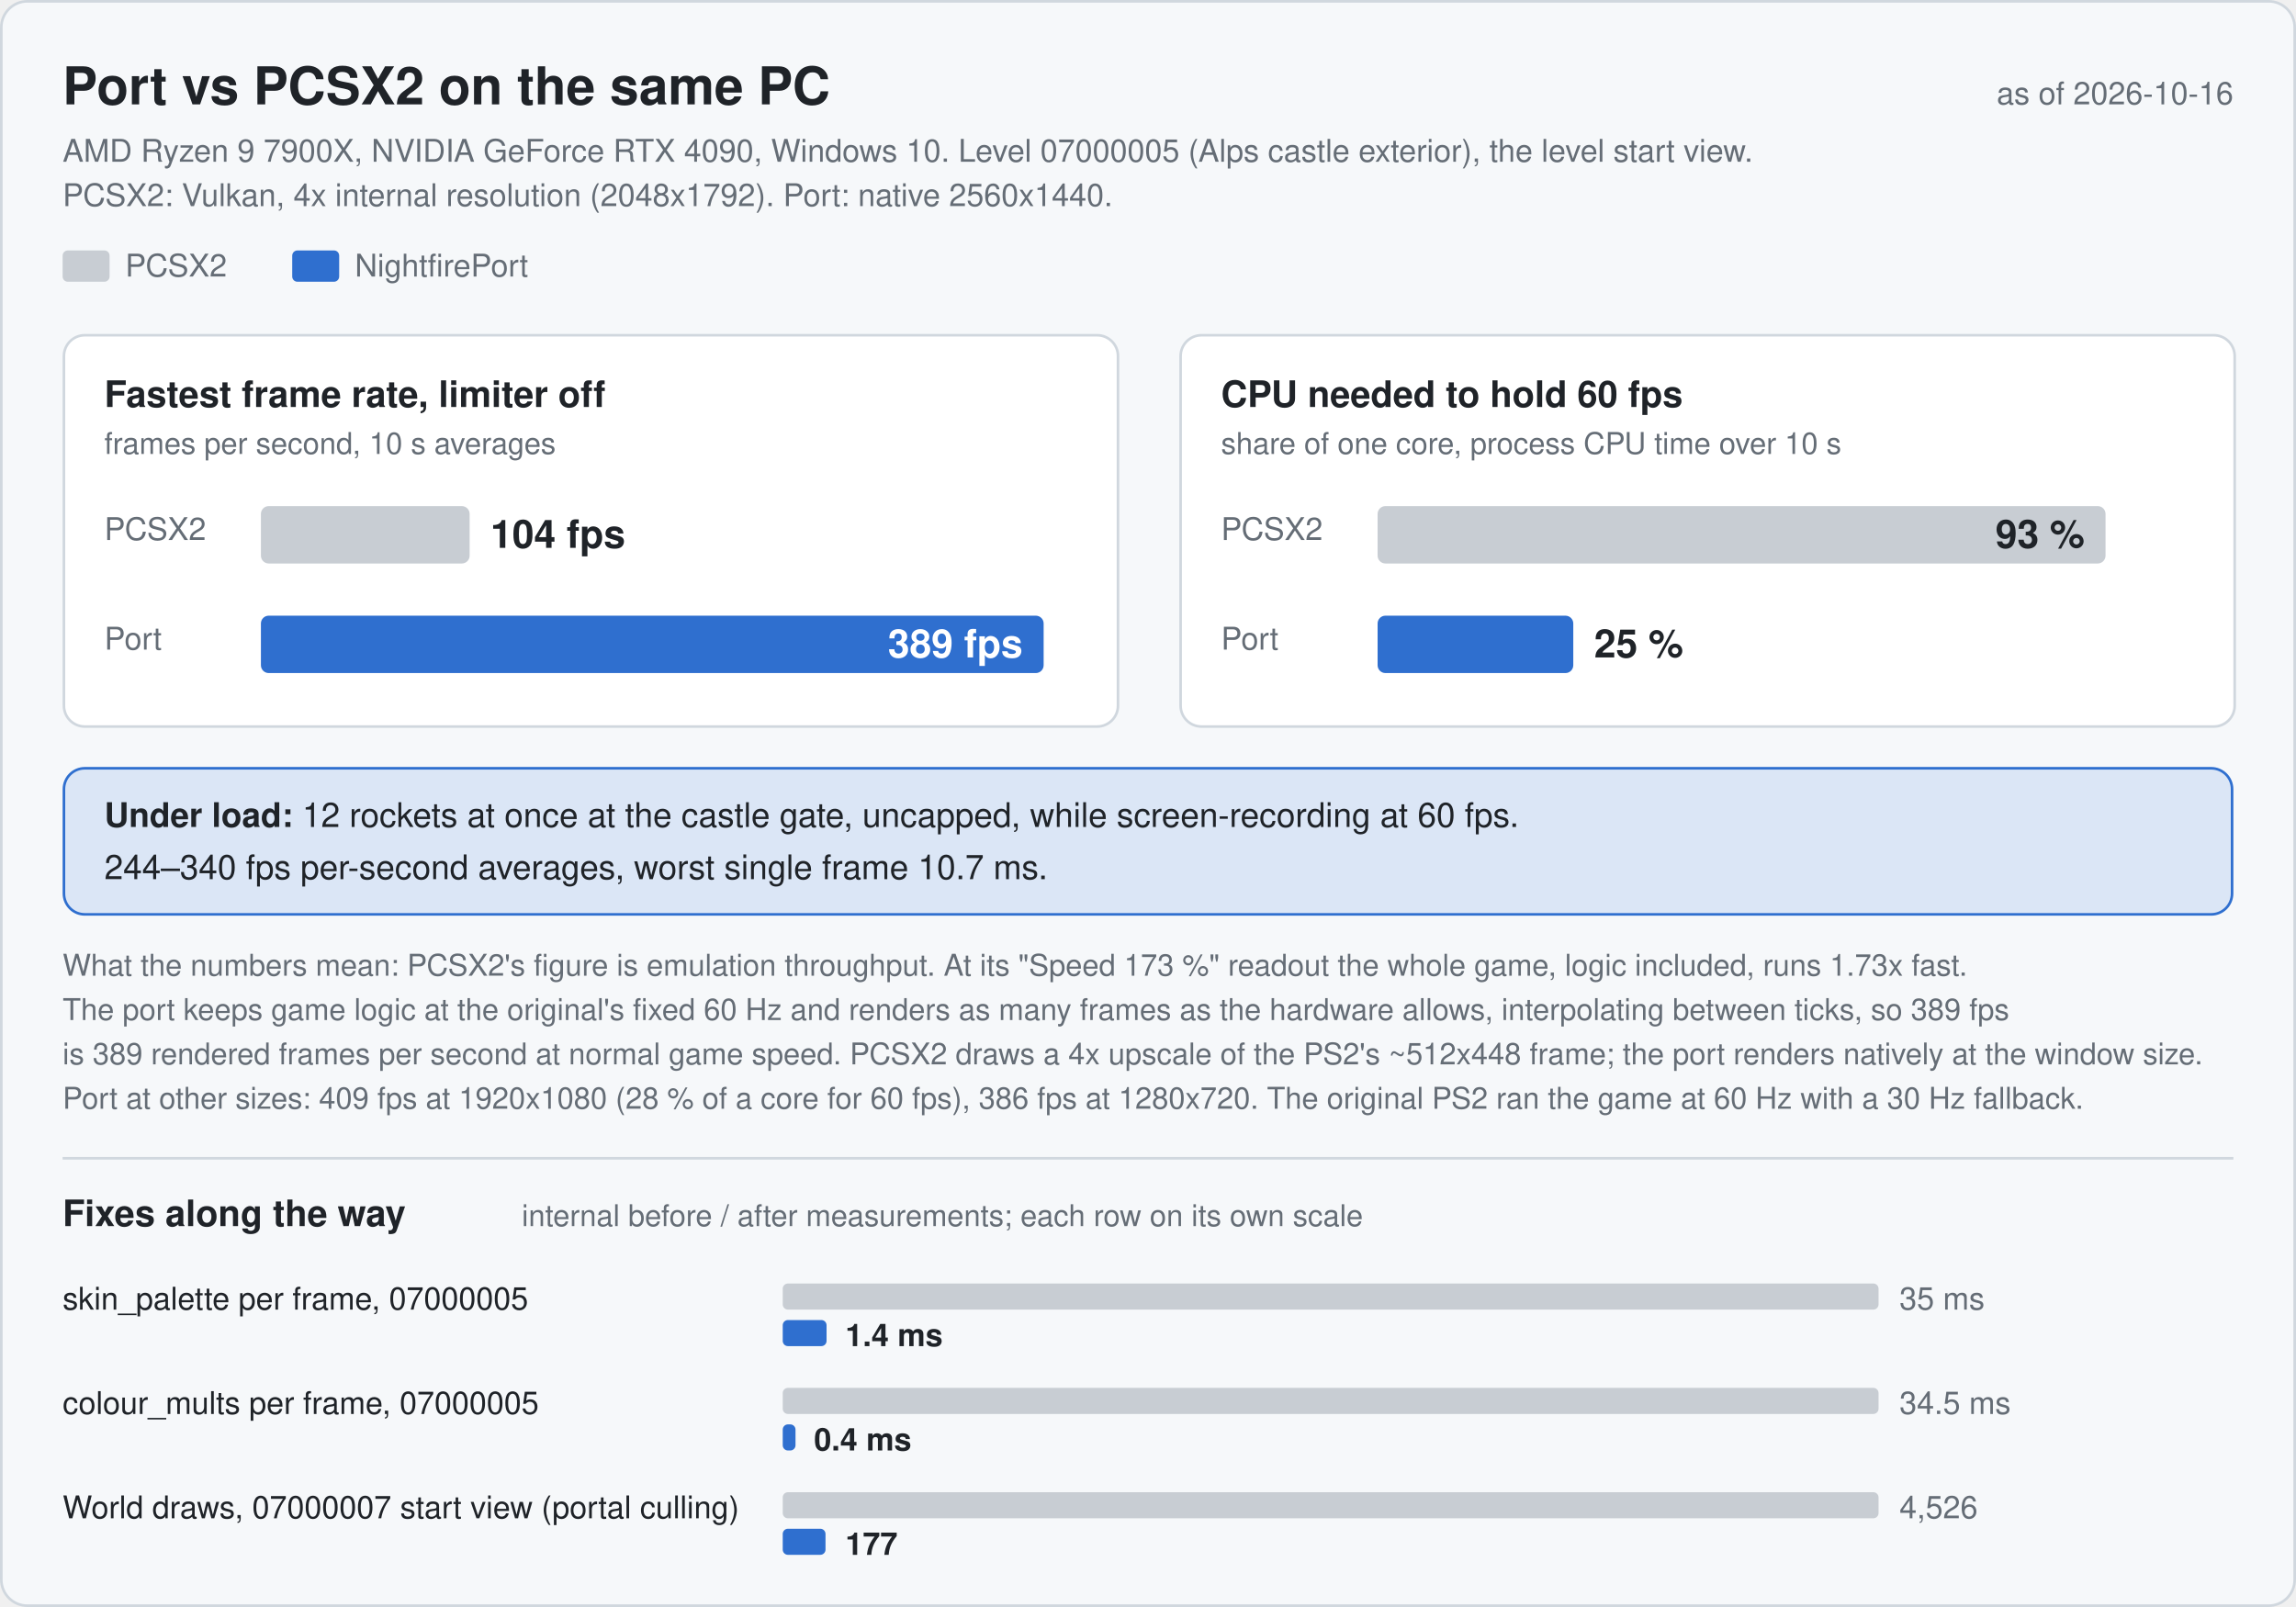
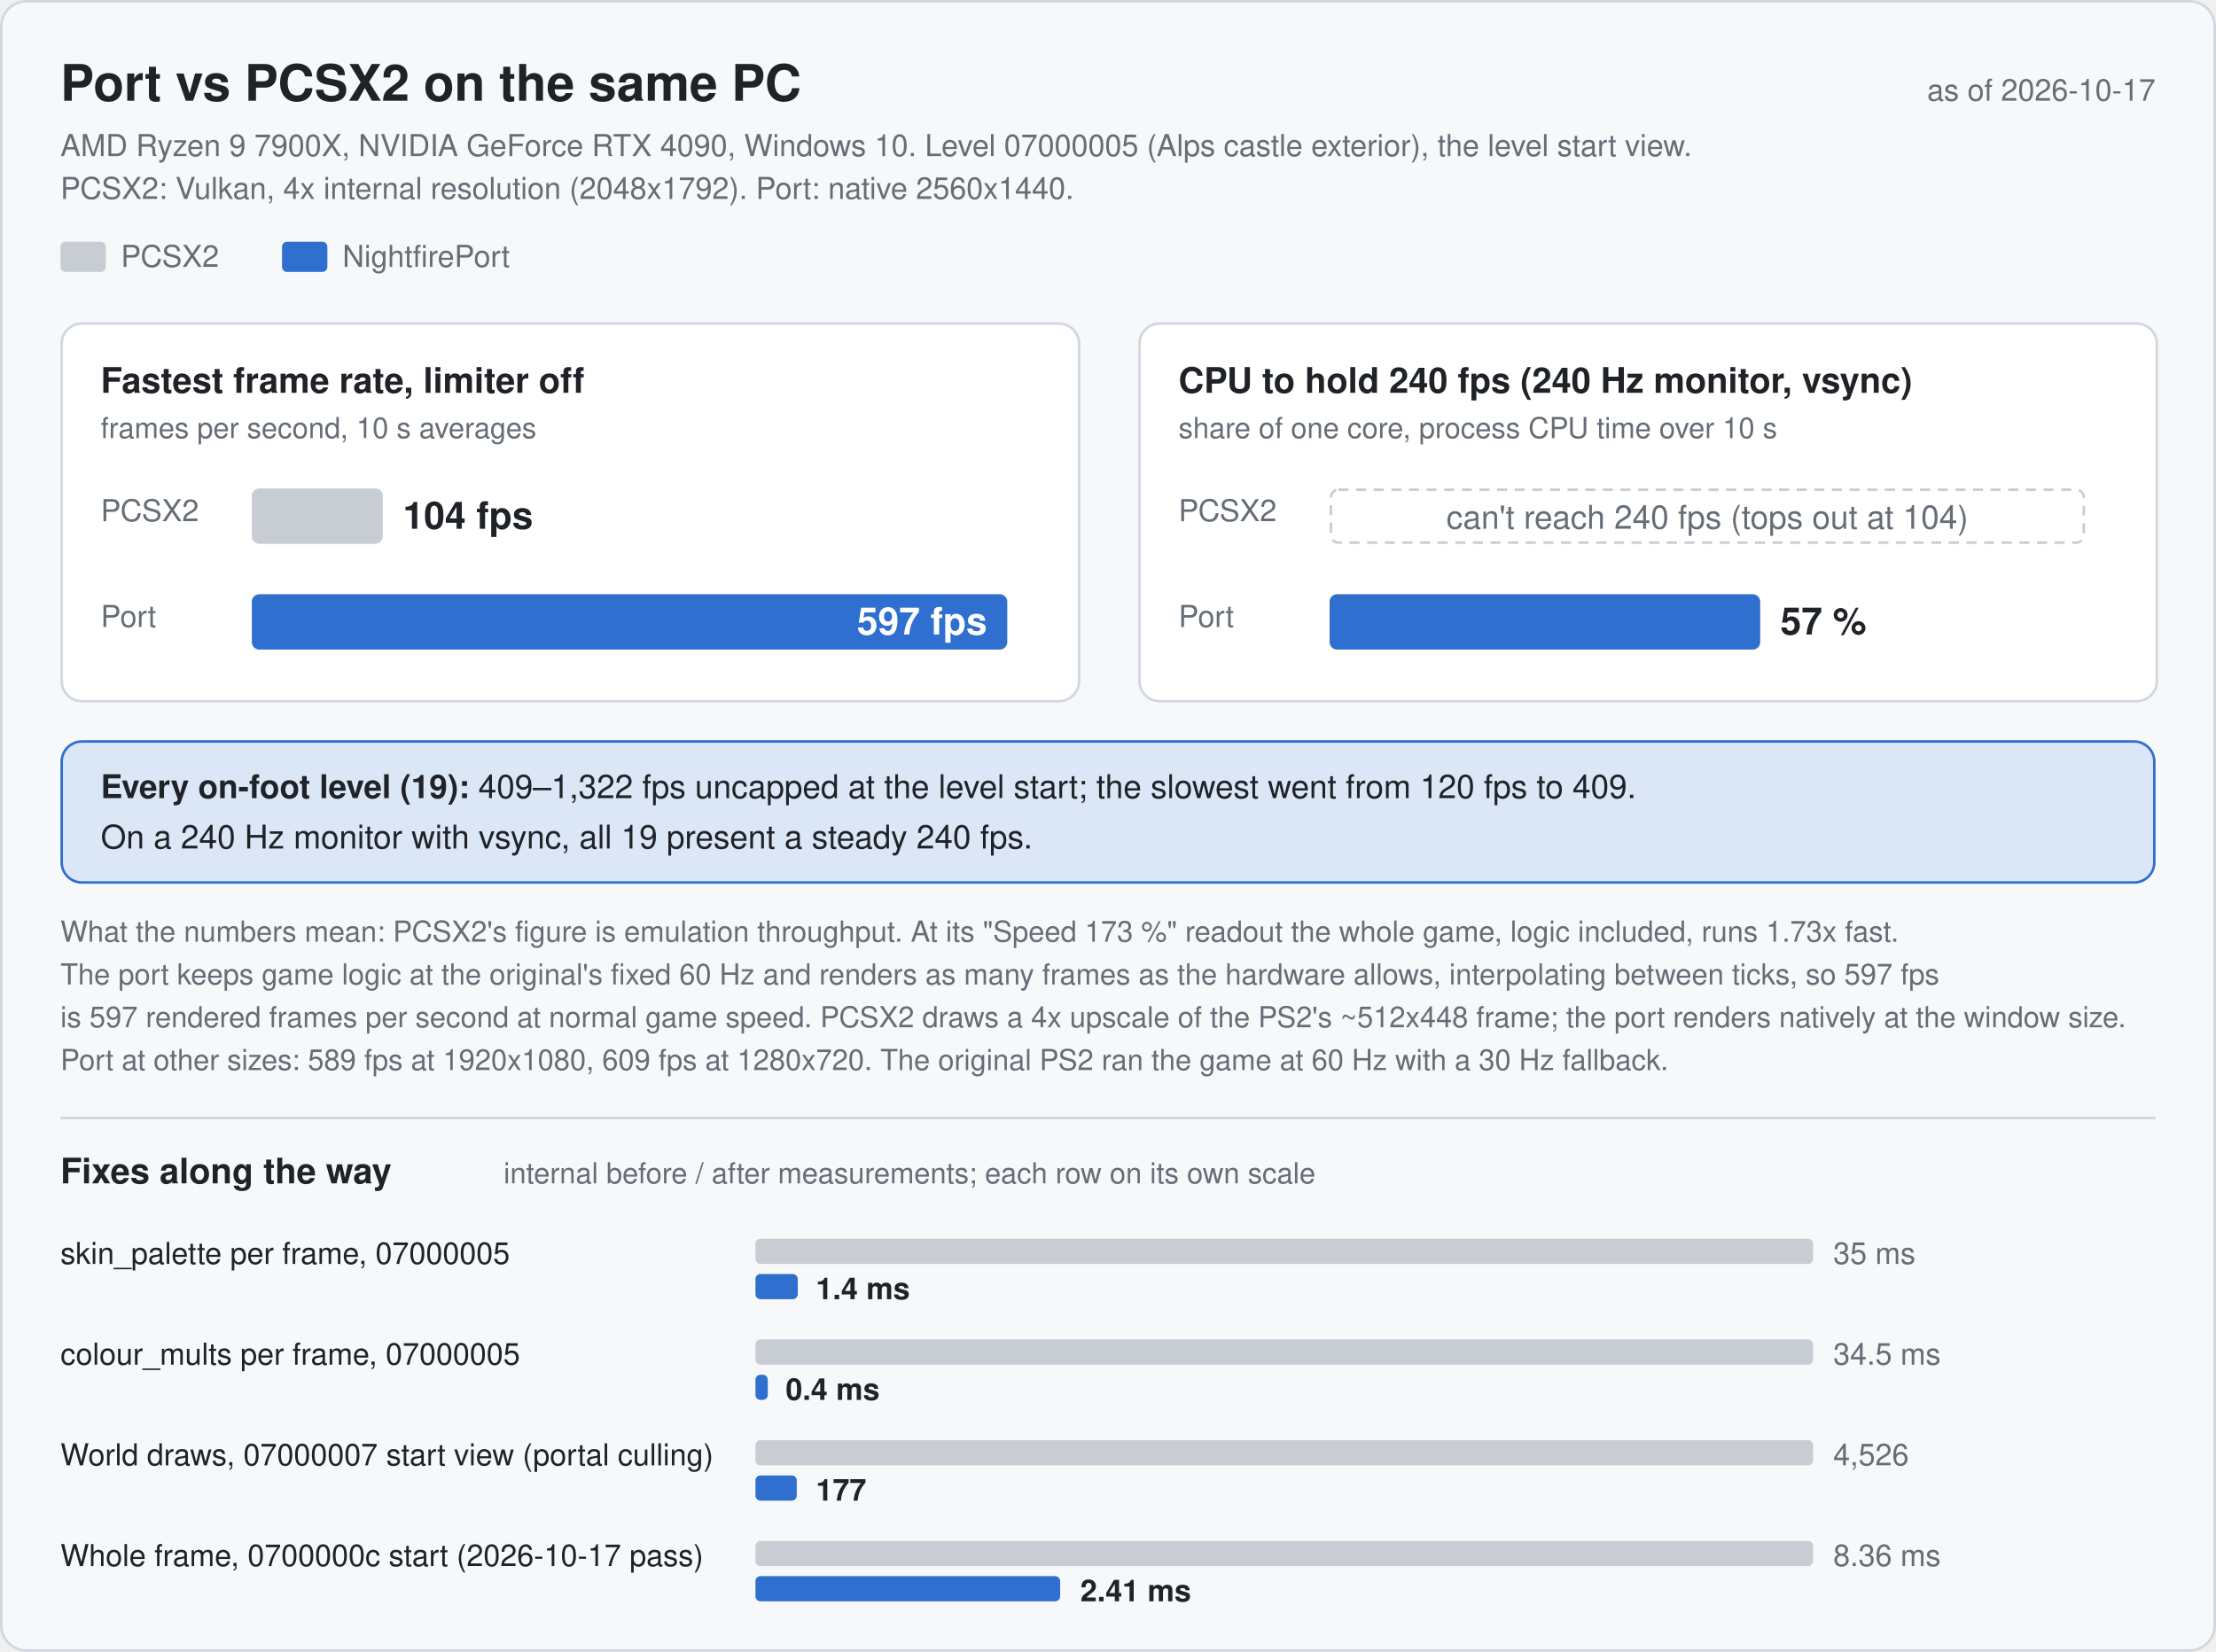
- <svg xmlns="http://www.w3.org/2000/svg" width="880" height="616" viewBox="0 0 880 616" font-family="-apple-system, 'Segoe UI', Helvetica, Arial, sans-serif">
-   <rect x="0.5" y="0.5" width="879" height="615" rx="10" fill="#f6f8fa" stroke="#d0d7de" />
+ <svg xmlns="http://www.w3.org/2000/svg" width="880" height="656" viewBox="0 0 880 656" font-family="-apple-system, 'Segoe UI', Helvetica, Arial, sans-serif">
+   <rect x="0.5" y="0.5" width="879" height="655" rx="10" fill="#f6f8fa" stroke="#d0d7de" />
  <text x="24" y="40" font-size="20" font-weight="600" fill="#1f2328">Port vs PCSX2 on the same PC</text>
-   <text x="856" y="40" font-size="12" fill="#656d76" text-anchor="end">as of 2026-10-16</text>
+   <text x="856" y="40" font-size="12" fill="#656d76" text-anchor="end">as of 2026-10-17</text>
  <text x="24" y="62" font-size="12" fill="#656d76">AMD Ryzen 9 7900X, NVIDIA GeForce RTX 4090, Windows 10. Level 07000005 (Alps castle exterior), the level start view.</text>
  <text x="24" y="79" font-size="12" fill="#656d76">PCSX2: Vulkan, 4x internal resolution (2048x1792). Port: native 2560x1440.</text>
  <g font-size="12" fill="#656d76">
    <rect x="24" y="96" width="18" height="12" rx="2" fill="#c8cdd3" />
    <text x="48" y="106">PCSX2</text>
    <rect x="112" y="96" width="18" height="12" rx="2" fill="#2f6fcf" />
    <text x="136" y="106">NightfirePort</text>
  </g>
  <g transform="translate(24 128)">
    <rect x="0.5" y="0.5" width="404" height="150" rx="8" fill="#ffffff" stroke="#d0d7de" />
    <text x="16" y="28" font-size="14" font-weight="600" fill="#1f2328">Fastest frame rate, limiter off</text>
    <text x="16" y="46" font-size="11.5" fill="#656d76">frames per second, 10 s averages</text>
    <text x="16" y="79" font-size="12" fill="#656d76">PCSX2</text>
-     <rect x="76" y="66" width="80" height="22" rx="3" fill="#c8cdd3" />
-     <text x="164" y="82" font-size="15" font-weight="600" fill="#1f2328">104 fps</text>
+     <rect x="76" y="66" width="52" height="22" rx="3" fill="#c8cdd3" />
+     <text x="136" y="82" font-size="15" font-weight="600" fill="#1f2328">104 fps</text>
    <text x="16" y="121" font-size="12" fill="#656d76">Port</text>
    <rect x="76" y="108" width="300" height="22" rx="3" fill="#2f6fcf" />
-     <text x="368" y="124" font-size="15" font-weight="600" fill="#ffffff" text-anchor="end">389 fps</text>
+     <text x="368" y="124" font-size="15" font-weight="600" fill="#ffffff" text-anchor="end">597 fps</text>
  </g>
  <g transform="translate(452 128)">
    <rect x="0.5" y="0.5" width="404" height="150" rx="8" fill="#ffffff" stroke="#d0d7de" />
-     <text x="16" y="28" font-size="14" font-weight="600" fill="#1f2328">CPU needed to hold 60 fps</text>
+     <text x="16" y="28" font-size="14" font-weight="600" fill="#1f2328">CPU to hold 240 fps (240 Hz monitor, vsync)</text>
    <text x="16" y="46" font-size="11.5" fill="#656d76">share of one core, process CPU time over 10 s</text>
    <text x="16" y="79" font-size="12" fill="#656d76">PCSX2</text>
-     <rect x="76" y="66" width="279" height="22" rx="3" fill="#c8cdd3" />
-     <text x="347" y="82" font-size="15" font-weight="600" fill="#1f2328" text-anchor="end">93 %</text>
+     <rect x="76.5" y="66.5" width="299" height="21" rx="3" fill="none" stroke="#c8cdd3" stroke-dasharray="4 3" />
+     <text x="226" y="82" font-size="13" fill="#656d76" text-anchor="middle">can't reach 240 fps (tops out at 104)</text>
    <text x="16" y="121" font-size="12" fill="#656d76">Port</text>
-     <rect x="76" y="108" width="75" height="22" rx="3" fill="#2f6fcf" />
-     <text x="159" y="124" font-size="15" font-weight="600" fill="#1f2328">25 %</text>
+     <rect x="76" y="108" width="171" height="22" rx="3" fill="#2f6fcf" />
+     <text x="255" y="124" font-size="15" font-weight="600" fill="#1f2328">57 %</text>
  </g>
  <rect x="24.5" y="294.5" width="831" height="56" rx="8" fill="#dbe6f6" stroke="#2f6fcf" />
  <text x="40" y="317" font-size="13" fill="#1f2328">
-     <tspan font-weight="600">Under load:</tspan> 12 rockets at once at the castle gate, uncapped, while screen-recording at 60 fps.</text>
-   <text x="40" y="337" font-size="13" fill="#1f2328">244–340 fps per-second averages, worst single frame 10.7 ms.</text>
+     <tspan font-weight="600">Every on-foot level (19):</tspan> 409–1,322 fps uncapped at the level start; the slowest went from 120 fps to 409.</text>
+   <text x="40" y="337" font-size="13" fill="#1f2328">On a 240 Hz monitor with vsync, all 19 present a steady 240 fps.</text>
  <g font-size="11.5" fill="#656d76">
    <text x="24" y="374">What the numbers mean: PCSX2's figure is emulation throughput. At its "Speed 173 %" readout the whole game, logic included, runs 1.73x fast.</text>
-     <text x="24" y="391">The port keeps game logic at the original's fixed 60 Hz and renders as many frames as the hardware allows, interpolating between ticks, so 389 fps</text>
-     <text x="24" y="408">is 389 rendered frames per second at normal game speed. PCSX2 draws a 4x upscale of the PS2's ~512x448 frame; the port renders natively at the window size.</text>
-     <text x="24" y="425">Port at other sizes: 409 fps at 1920x1080 (28 % of a core for 60 fps), 386 fps at 1280x720. The original PS2 ran the game at 60 Hz with a 30 Hz fallback.</text>
+     <text x="24" y="391">The port keeps game logic at the original's fixed 60 Hz and renders as many frames as the hardware allows, interpolating between ticks, so 597 fps</text>
+     <text x="24" y="408">is 597 rendered frames per second at normal game speed. PCSX2 draws a 4x upscale of the PS2's ~512x448 frame; the port renders natively at the window size.</text>
+     <text x="24" y="425">Port at other sizes: 589 fps at 1920x1080, 609 fps at 1280x720. The original PS2 ran the game at 60 Hz with a 30 Hz fallback.</text>
  </g>
  <line x1="24" y1="444" x2="856" y2="444" stroke="#d0d7de" />
  <text x="24" y="470" font-size="14" font-weight="600" fill="#1f2328">Fixes along the way</text>
  <text x="200" y="470" font-size="11.5" fill="#656d76">internal before / after measurements; each row on its own scale</text>
  <g font-size="12">
    <text x="24" y="502" fill="#1f2328">skin_palette per frame, 07000005</text>
    <rect x="300" y="492" width="420" height="10" rx="2" fill="#c8cdd3" />
    <text x="728" y="502" fill="#656d76">35 ms</text>
    <rect x="300" y="506" width="16.8" height="10" rx="2" fill="#2f6fcf" />
    <text x="324" y="516" fill="#1f2328" font-weight="600">1.4 ms</text>
    <text x="24" y="542" fill="#1f2328">colour_mults per frame, 07000005</text>
    <rect x="300" y="532" width="420" height="10" rx="2" fill="#c8cdd3" />
    <text x="728" y="542" fill="#656d76">34.5 ms</text>
    <rect x="300" y="546" width="4.9" height="10" rx="2" fill="#2f6fcf" />
    <text x="312" y="556" fill="#1f2328" font-weight="600">0.4 ms</text>
    <text x="24" y="582" fill="#1f2328">World draws, 07000007 start view (portal culling)</text>
    <rect x="300" y="572" width="420" height="10" rx="2" fill="#c8cdd3" />
    <text x="728" y="582" fill="#656d76">4,526</text>
    <rect x="300" y="586" width="16.4" height="10" rx="2" fill="#2f6fcf" />
    <text x="324" y="596" fill="#1f2328" font-weight="600">177</text>
+     <text x="24" y="622" fill="#1f2328">Whole frame, 0700000c start (2026-10-17 pass)</text>
+     <rect x="300" y="612" width="420" height="10" rx="2" fill="#c8cdd3" />
+     <text x="728" y="622" fill="#656d76">8.36 ms</text>
+     <rect x="300" y="626" width="121" height="10" rx="2" fill="#2f6fcf" />
+     <text x="429" y="636" fill="#1f2328" font-weight="600">2.41 ms</text>
  </g>
</svg>
